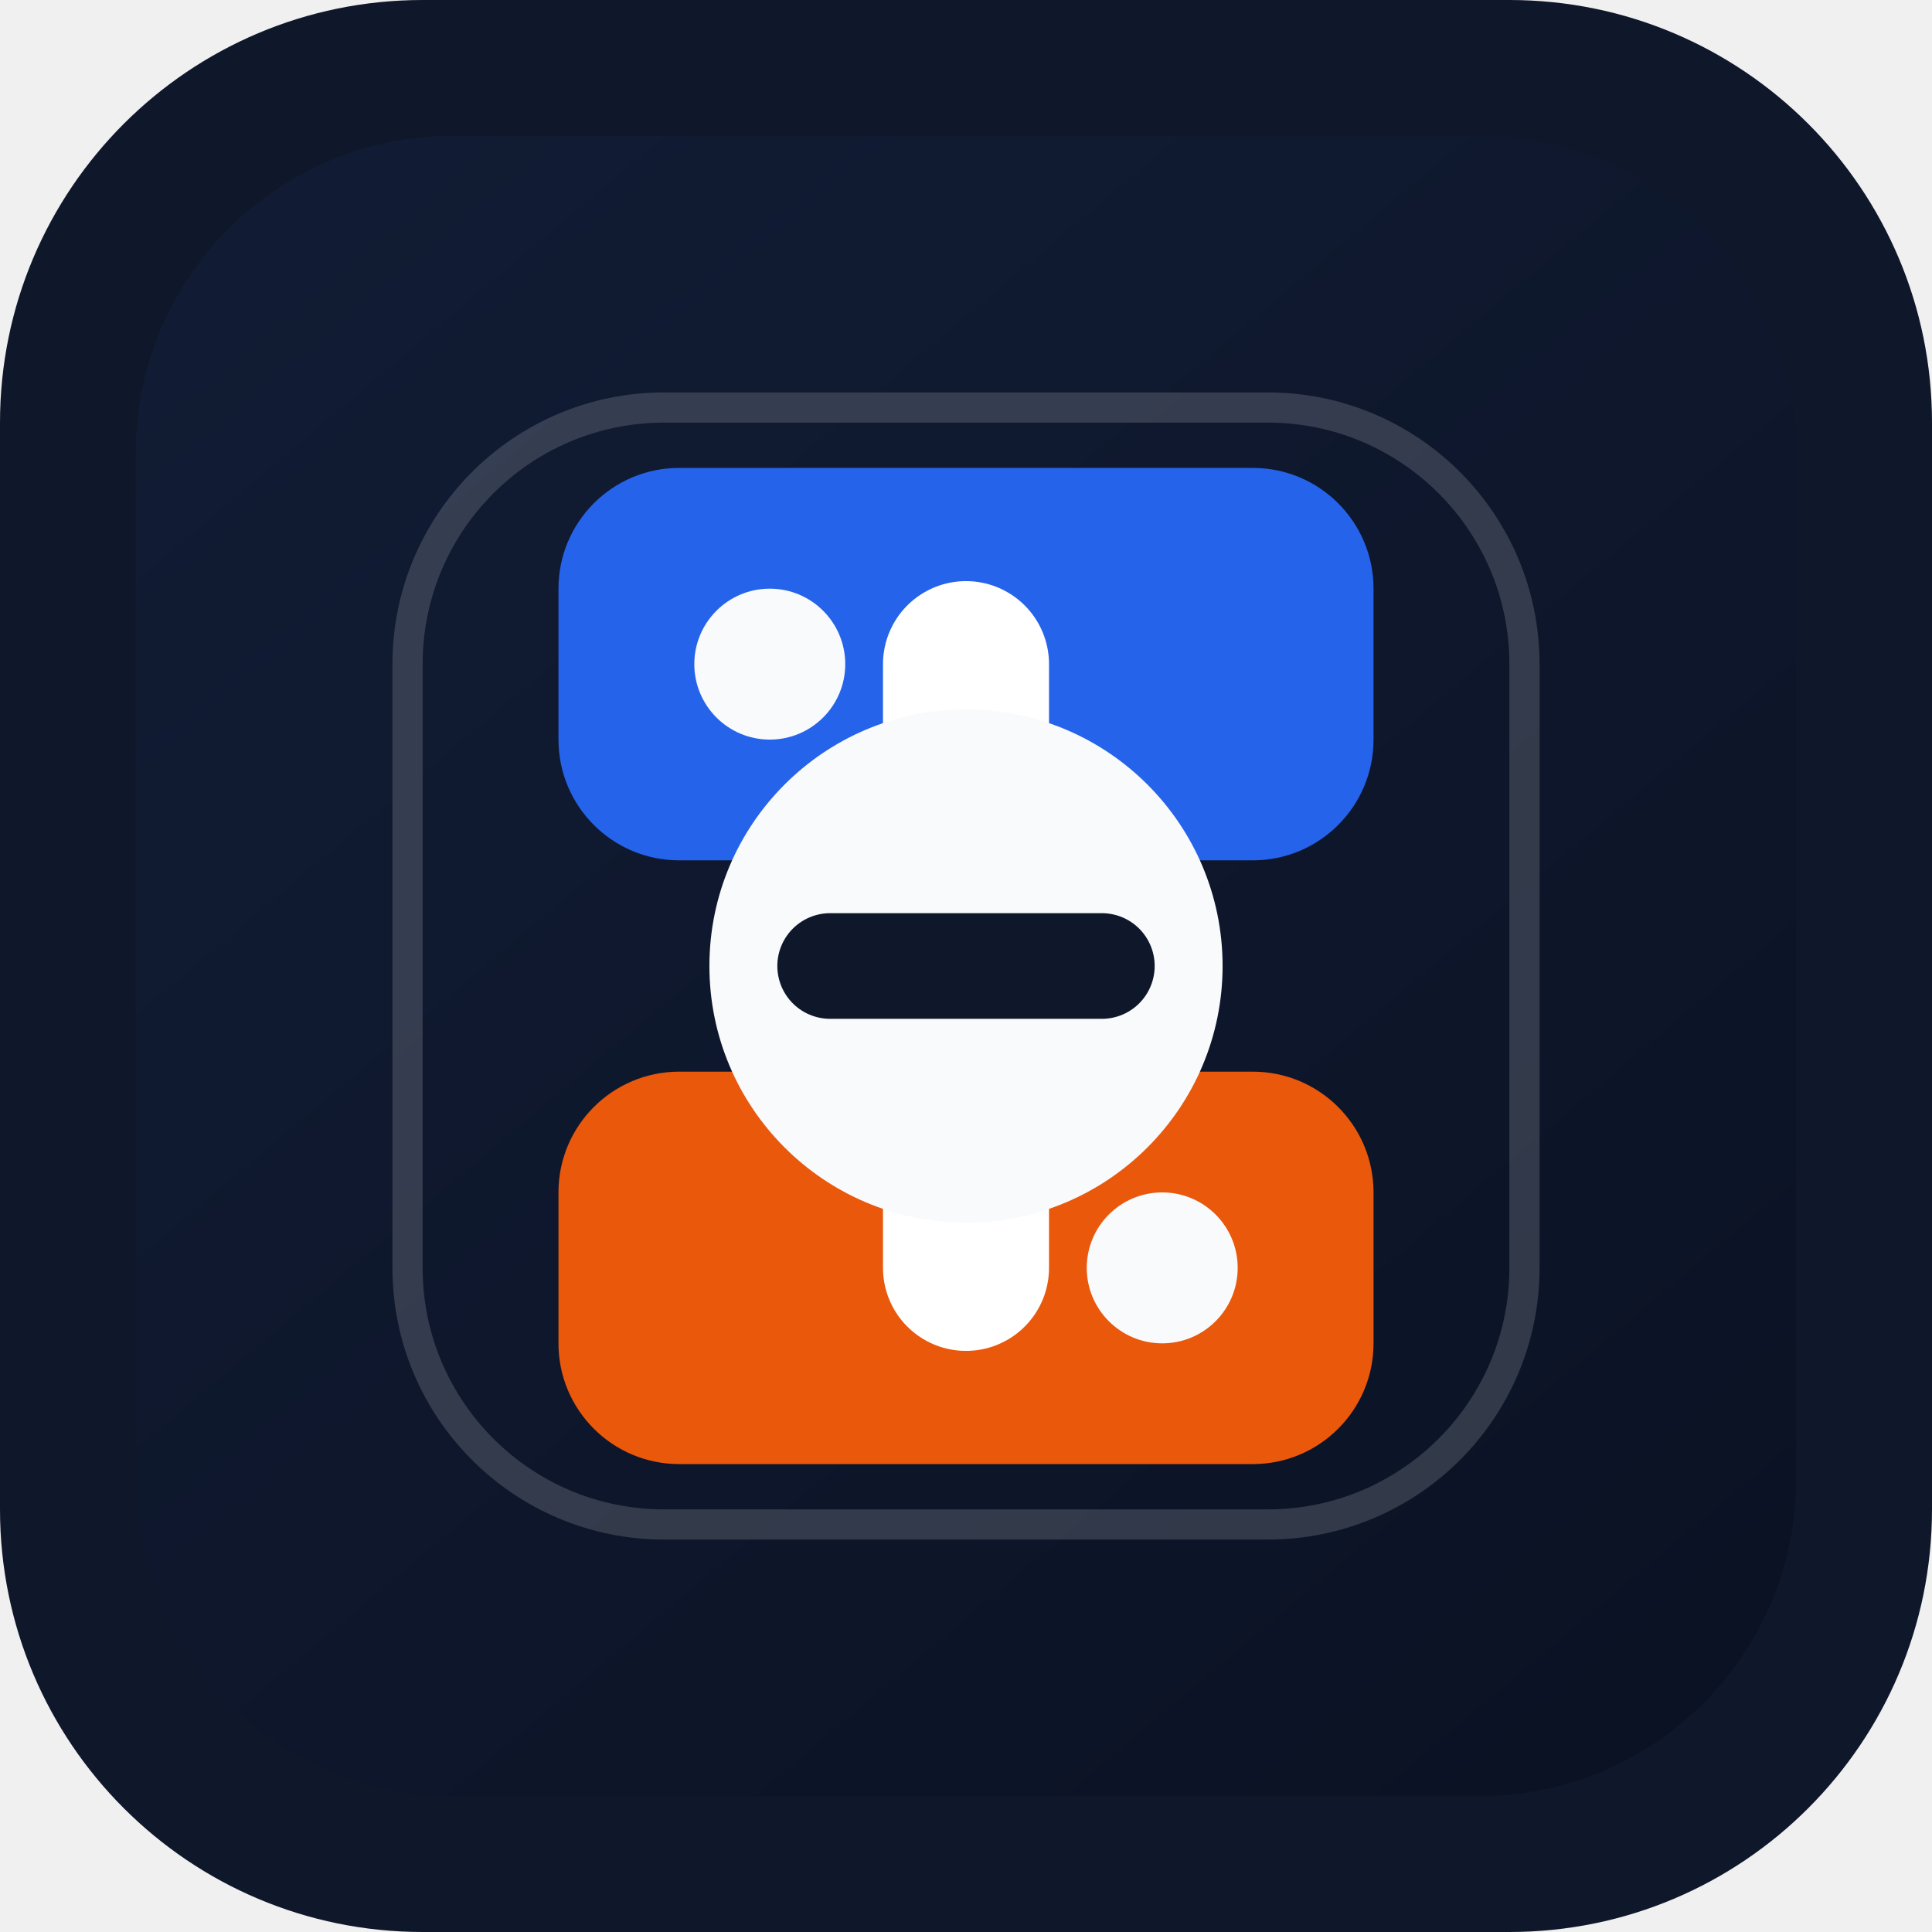
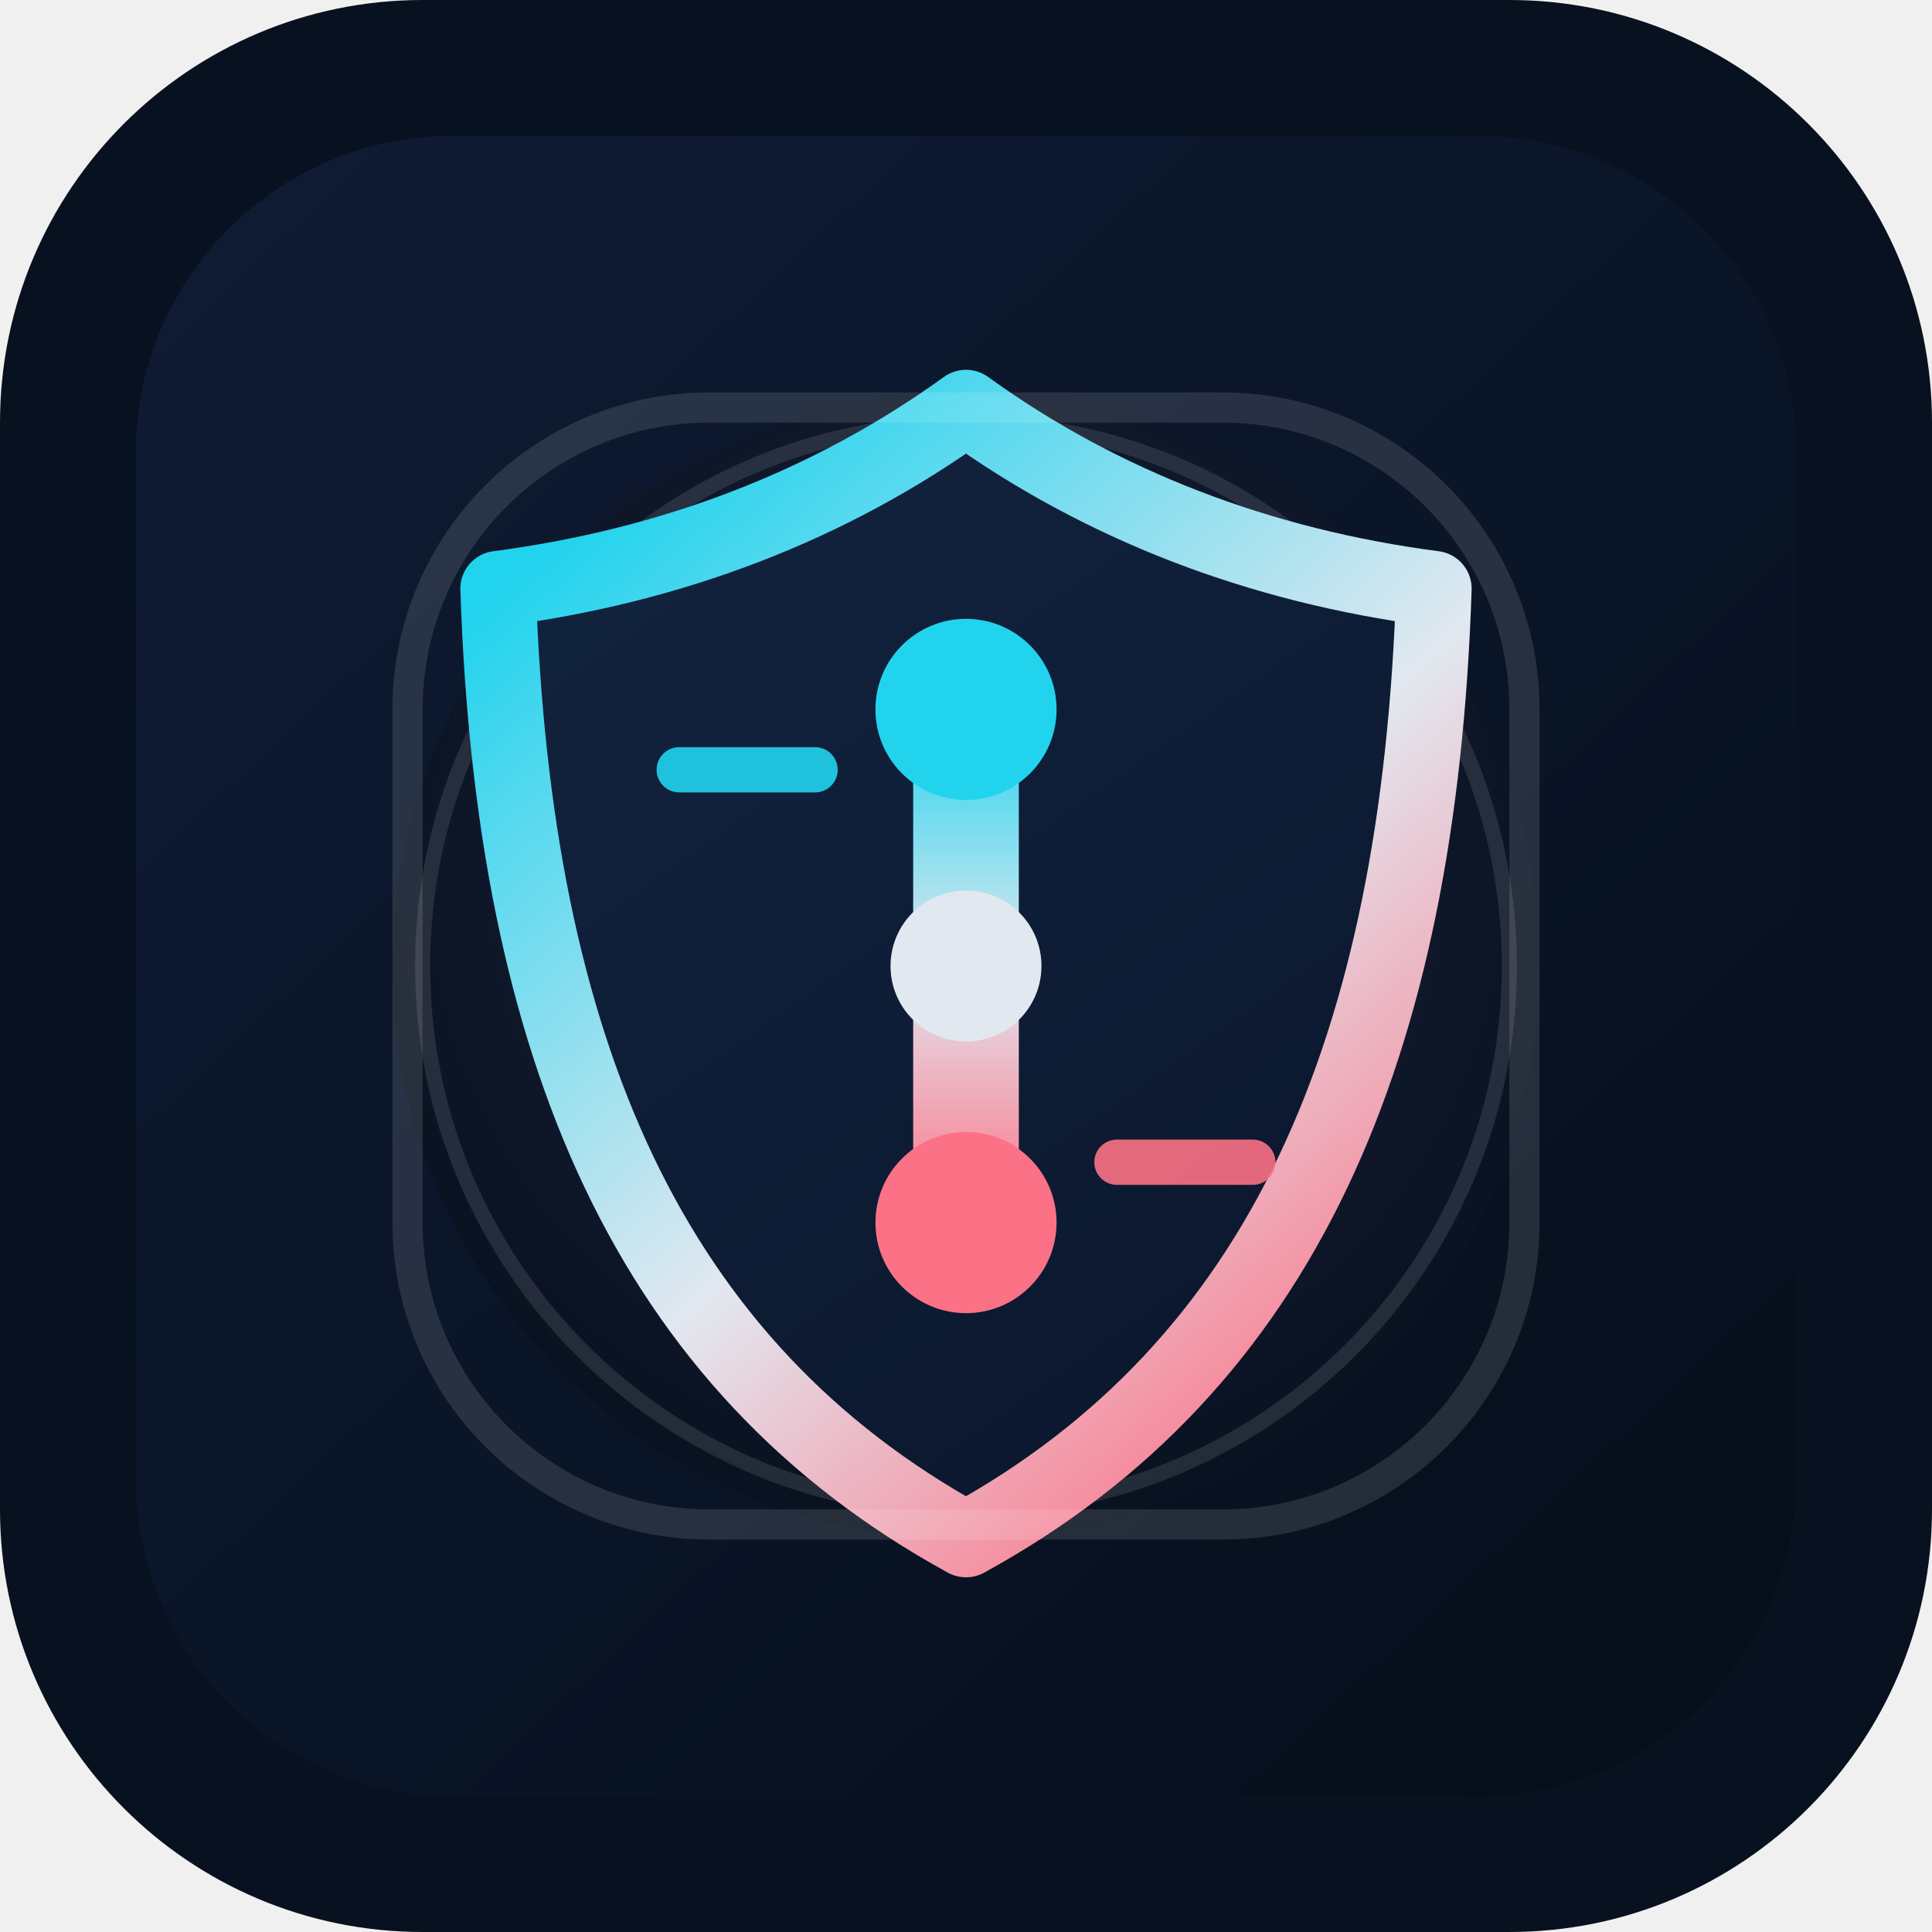
<svg xmlns="http://www.w3.org/2000/svg" width="256" height="256" viewBox="0 0 256 256" fill="none">
-   <rect width="256" height="256" rx="56" fill="#0F172A" />
-   <rect x="18" y="18" width="220" height="220" rx="42" fill="url(#bgGlow)" />
-   <path d="M74 78C74 69.163 81.163 62 90 62H166C174.837 62 182 69.163 182 78V98C182 106.837 174.837 114 166 114H90C81.163 114 74 106.837 74 98V78Z" fill="#2563EB" />
-   <path d="M74 158C74 149.163 81.163 142 90 142H166C174.837 142 182 149.163 182 158V178C182 186.837 174.837 194 166 194H90C81.163 194 74 186.837 74 178V158Z" fill="#EA580C" />
-   <path d="M128 88V168" stroke="white" stroke-width="22" stroke-linecap="round" />
-   <circle cx="128" cy="128" r="34" fill="#F8FAFC" />
-   <path d="M110 128H146" stroke="#0F172A" stroke-width="14" stroke-linecap="round" />
-   <circle cx="102" cy="88" r="10" fill="#F8FAFC" />
-   <circle cx="154" cy="168" r="10" fill="#F8FAFC" />
-   <rect x="54" y="54" width="148" height="148" rx="34" stroke="#FFFFFF" stroke-opacity="0.16" stroke-width="4" />
+   <rect width="256" height="256" rx="56" fill="#08111F" />
+   <rect x="18" y="18" width="220" height="220" rx="42" fill="url(#panel)" />
+   <circle cx="128" cy="128" r="76" fill="url(#coreGlow)" />
+   <circle cx="128" cy="128" r="72" stroke="#E2E8F0" stroke-opacity="0.12" stroke-width="2" />
+   <path d="M128 54C146 67 167 75 190 78C188 139 170 181 128 204C86 181 68 139 66 78C89 75 110 67 128 54Z" fill="url(#shieldFill)" />
+   <path d="M128 54C146 67 167 75 190 78C188 139 170 181 128 204C86 181 68 139 66 78C89 75 110 67 128 54Z" stroke="url(#shieldStroke)" stroke-width="10" stroke-linejoin="round" />
+   <path d="M128 94V162" stroke="url(#routeStroke)" stroke-width="14" stroke-linecap="round" />
+   <circle cx="128" cy="94" r="12" fill="#22D3EE" />
+   <circle cx="128" cy="128" r="10" fill="#E2E8F0" />
+   <circle cx="128" cy="162" r="12" fill="#FB7185" />
+   <path d="M90 102H108" stroke="#22D3EE" stroke-width="6" stroke-linecap="round" stroke-opacity="0.9" />
+   <path d="M148 154H166" stroke="#FB7185" stroke-width="6" stroke-linecap="round" stroke-opacity="0.9" />
+   <rect x="54" y="54" width="148" height="148" rx="40" stroke="#FFFFFF" stroke-opacity="0.12" stroke-width="4" />
  <defs>
-     <linearGradient id="bgGlow" x1="42" y1="28" x2="212" y2="230" gradientUnits="userSpaceOnUse">
-       <stop stop-color="#111C34" />
-       <stop offset="1" stop-color="#0B1224" />
+     <linearGradient id="panel" x1="28" y1="24" x2="228" y2="238" gradientUnits="userSpaceOnUse">
+       <stop stop-color="#0F1B33" />
+       <stop offset="0.58" stop-color="#091426" />
+       <stop offset="1" stop-color="#060D19" />
+     </linearGradient>
+     <radialGradient id="coreGlow" cx="0" cy="0" r="1" gradientUnits="userSpaceOnUse" gradientTransform="translate(128 116) rotate(90) scale(90)">
+       <stop stop-color="#172554" />
+       <stop offset="0.68" stop-color="#0F172A" />
+       <stop offset="1" stop-color="#08111F" />
+     </radialGradient>
+     <linearGradient id="shieldFill" x1="82" y1="62" x2="176" y2="196" gradientUnits="userSpaceOnUse">
+       <stop stop-color="#12233F" />
+       <stop offset="1" stop-color="#0A162C" />
+     </linearGradient>
+     <linearGradient id="shieldStroke" x1="76" y1="70" x2="182" y2="190" gradientUnits="userSpaceOnUse">
+       <stop stop-color="#22D3EE" />
+       <stop offset="0.55" stop-color="#E2E8F0" />
+       <stop offset="1" stop-color="#FB7185" />
+     </linearGradient>
+     <linearGradient id="routeStroke" x1="128" y1="94" x2="128" y2="162" gradientUnits="userSpaceOnUse">
+       <stop stop-color="#22D3EE" />
+       <stop offset="0.5" stop-color="#E2E8F0" />
+       <stop offset="1" stop-color="#FB7185" />
    </linearGradient>
  </defs>
</svg>
